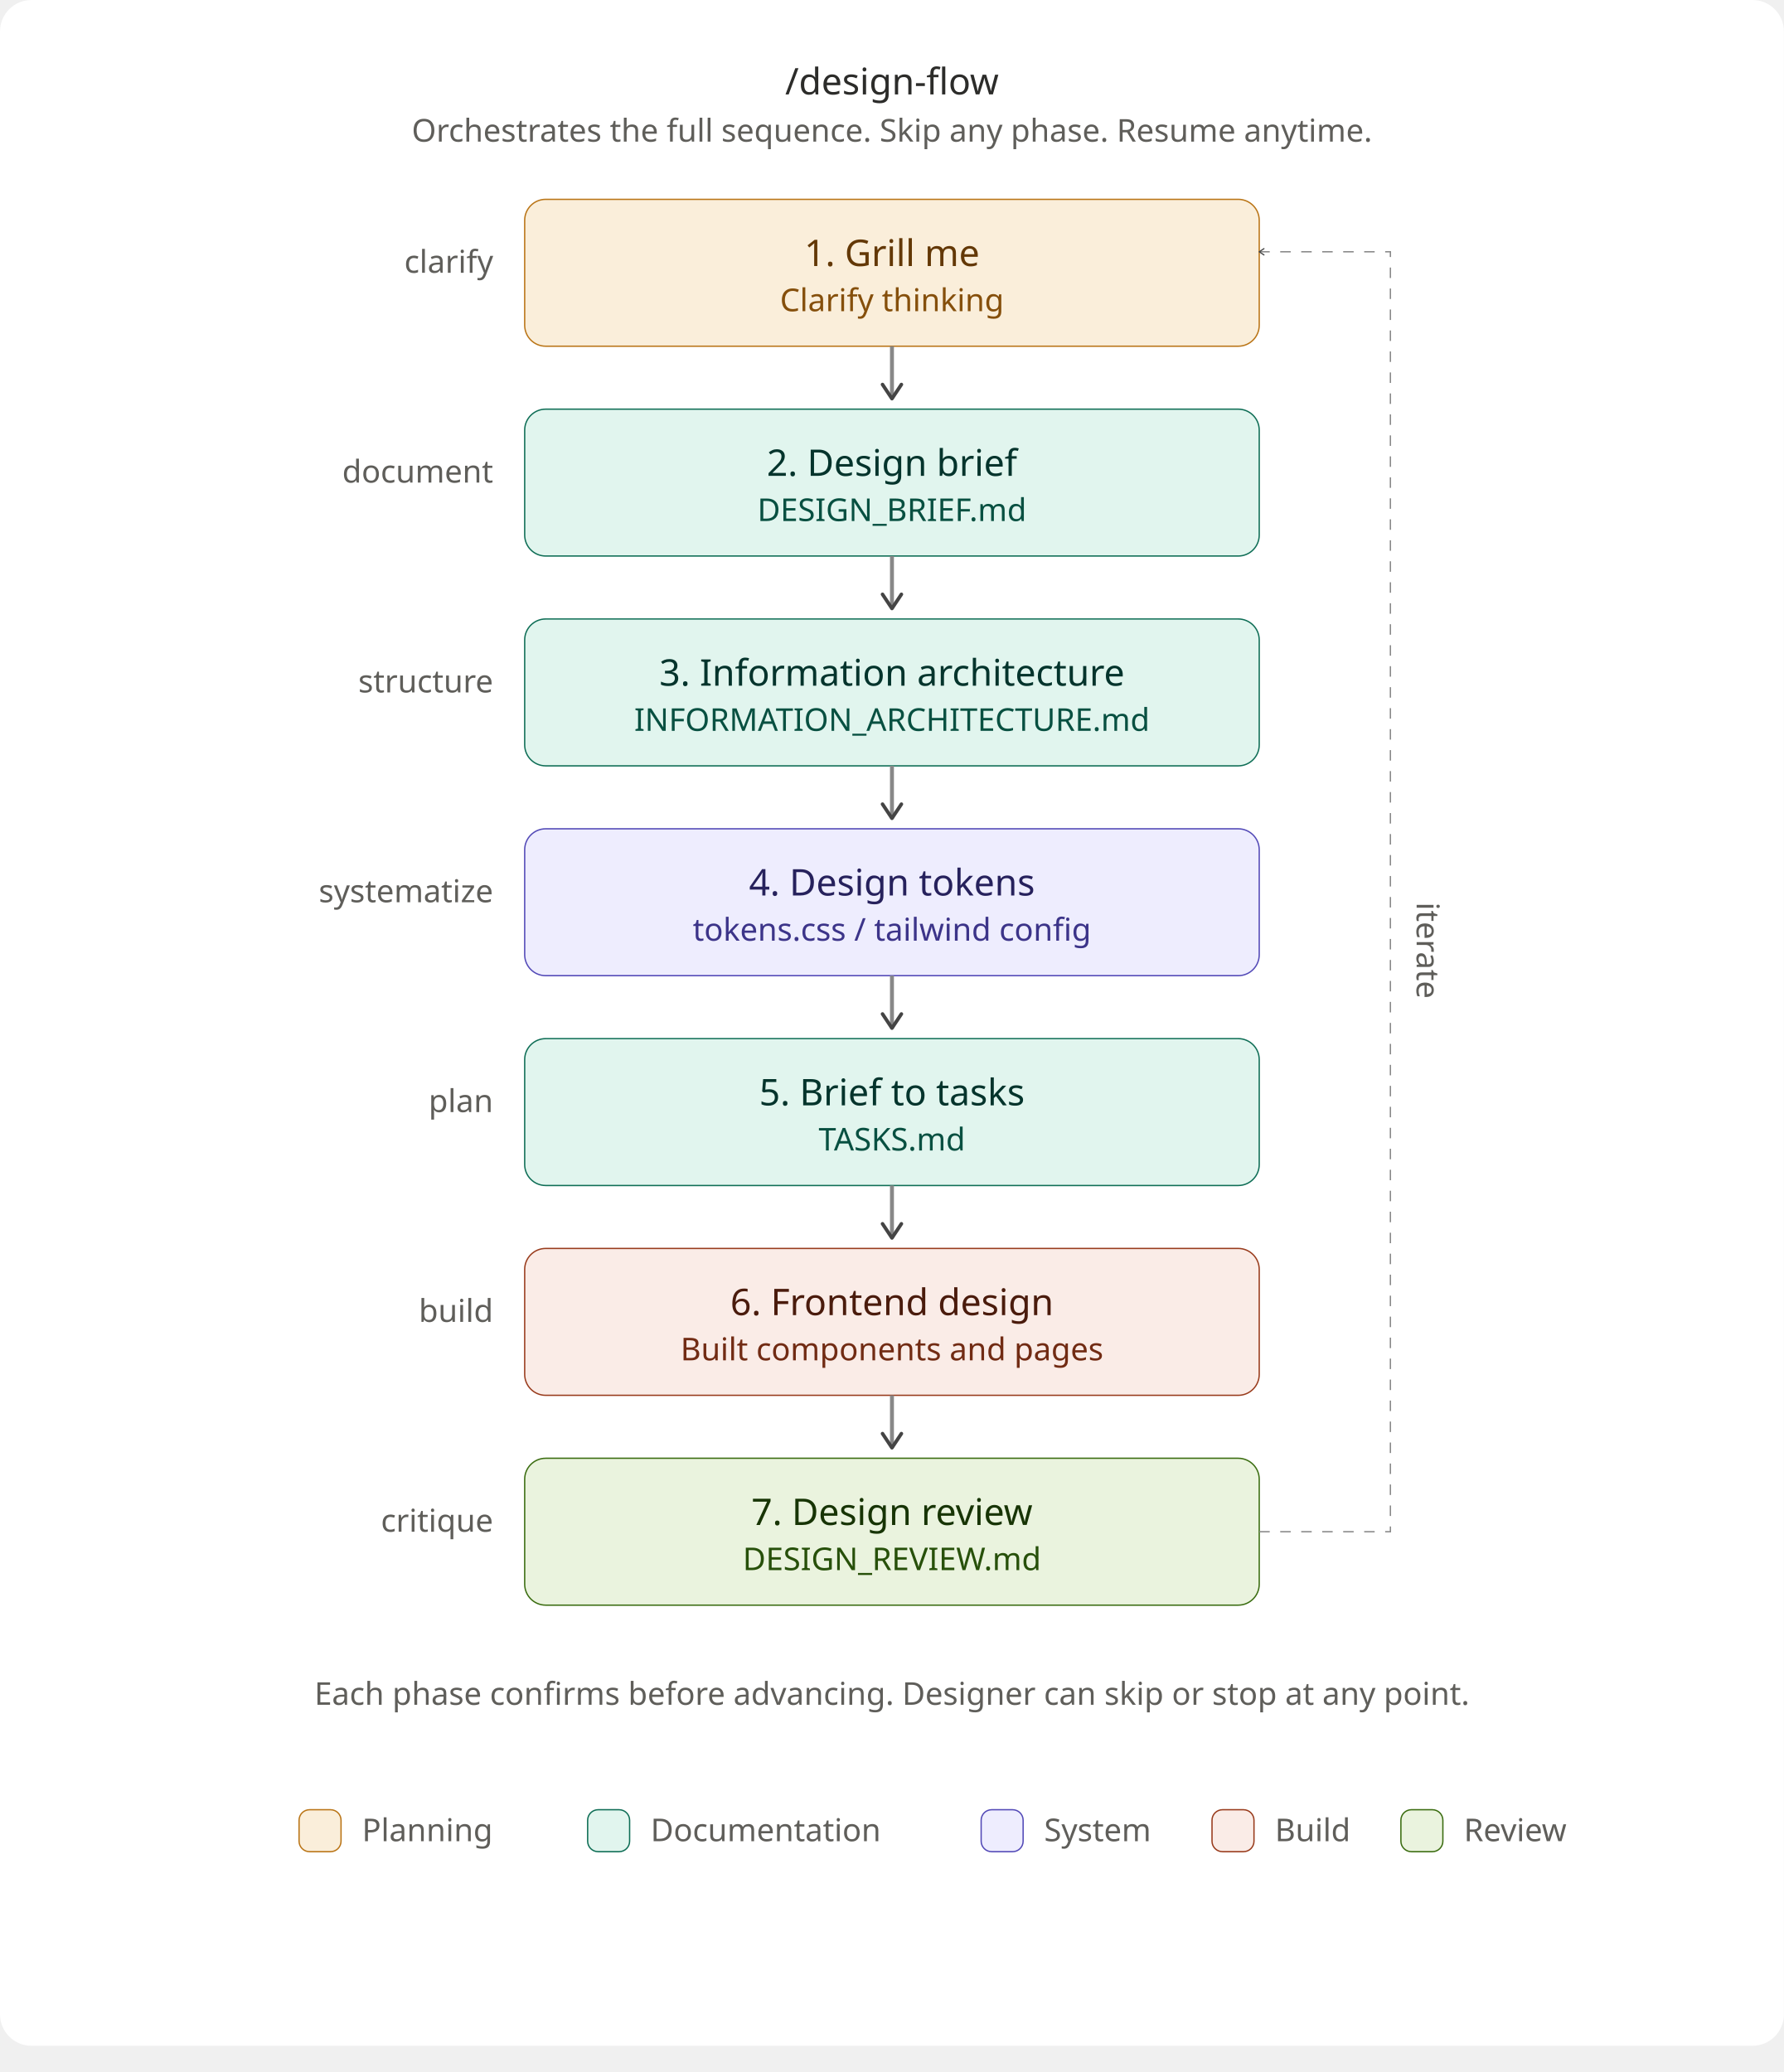
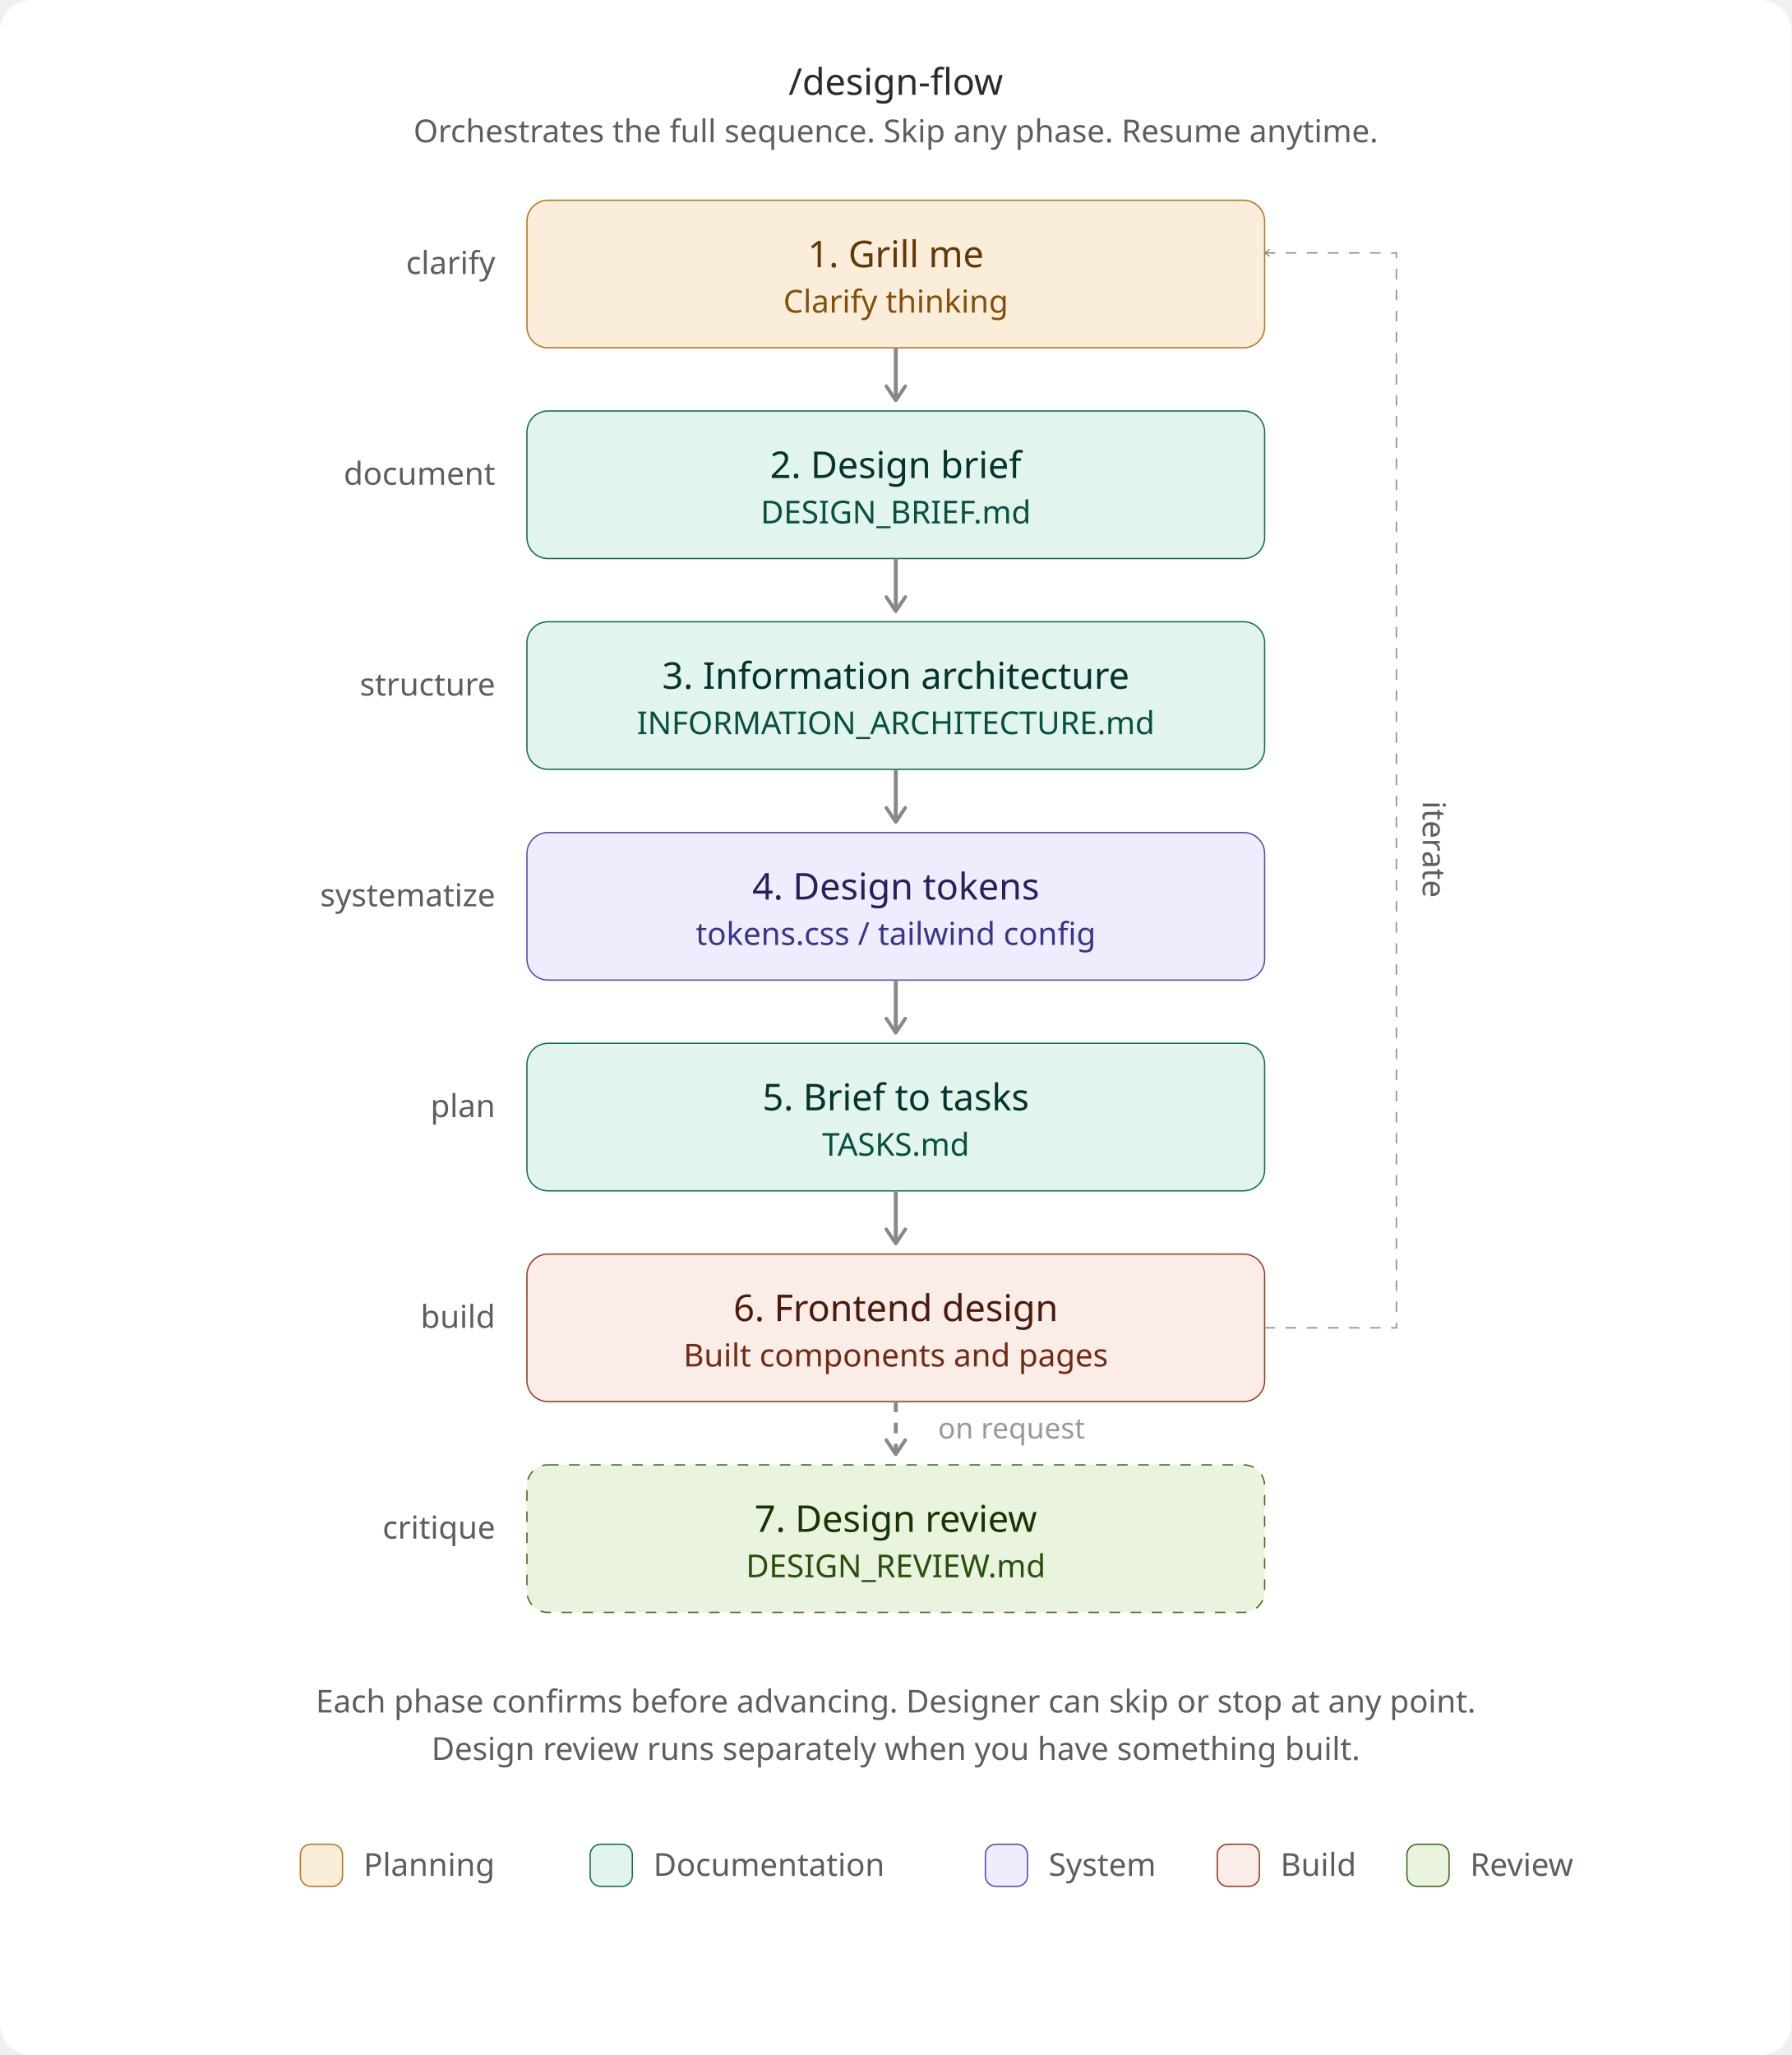
- <svg xmlns="http://www.w3.org/2000/svg" width="100%" viewBox="0 0 680 790">
+ <svg xmlns="http://www.w3.org/2000/svg" width="100%" viewBox="0 0 680 780">
  <defs>
    <marker id="arrow" viewBox="0 0 10 10" refX="8" refY="5" markerWidth="6" markerHeight="6" orient="auto-start-reverse">
-       <path d="M2 1L8 5L2 9" fill="none" stroke="#444" stroke-width="1.5" stroke-linecap="round" stroke-linejoin="round" />
+       <path d="M2 1L8 5L2 9" fill="none" stroke="context-stroke" stroke-width="1.5" stroke-linecap="round" stroke-linejoin="round" />
    </marker>
  </defs>
-   <rect x="0" y="0" width="680" height="780" rx="12" fill="#ffffff" style="fill:rgb(255, 255, 255);stroke:none;color:rgb(0, 0, 0);stroke-width:1px;stroke-linecap:butt;stroke-linejoin:miter;opacity:1;font-family:&quot;Anthropic Sans&quot;, -apple-system, BlinkMacSystemFont, &quot;Segoe UI&quot;, sans-serif;font-size:16px;font-weight:400;text-anchor:start;dominant-baseline:auto" />
-   <text x="340" y="36" text-anchor="middle" font-family="sans-serif" font-size="14" font-weight="500" fill="#2C2C2A" style="fill:rgb(44, 44, 42);stroke:none;color:rgb(0, 0, 0);stroke-width:1px;stroke-linecap:butt;stroke-linejoin:miter;opacity:1;font-family:sans-serif;font-size:14px;font-weight:500;text-anchor:middle;dominant-baseline:auto">/design-flow</text>
-   <text x="340" y="54" text-anchor="middle" font-family="sans-serif" font-size="12" fill="#5F5E5A" style="fill:rgb(95, 94, 90);stroke:none;color:rgb(0, 0, 0);stroke-width:1px;stroke-linecap:butt;stroke-linejoin:miter;opacity:1;font-family:sans-serif;font-size:12px;font-weight:400;text-anchor:middle;dominant-baseline:auto">Orchestrates the full sequence. Skip any phase. Resume anytime.</text>
-   <rect x="200" y="76" width="280" height="56" rx="8" fill="#FAEEDA" stroke="#BA7517" stroke-width="0.5" style="fill:rgb(250, 238, 218);stroke:rgb(186, 117, 23);color:rgb(0, 0, 0);stroke-width:0.5px;stroke-linecap:butt;stroke-linejoin:miter;opacity:1;font-family:&quot;Anthropic Sans&quot;, -apple-system, BlinkMacSystemFont, &quot;Segoe UI&quot;, sans-serif;font-size:16px;font-weight:400;text-anchor:start;dominant-baseline:auto" />
-   <text x="340" y="96" text-anchor="middle" dominant-baseline="central" font-family="sans-serif" font-size="14" font-weight="500" fill="#633806" style="fill:rgb(99, 56, 6);stroke:none;color:rgb(0, 0, 0);stroke-width:1px;stroke-linecap:butt;stroke-linejoin:miter;opacity:1;font-family:sans-serif;font-size:14px;font-weight:500;text-anchor:middle;dominant-baseline:central">1. Grill me</text>
-   <text x="340" y="114" text-anchor="middle" dominant-baseline="central" font-family="sans-serif" font-size="12" fill="#854F0B" style="fill:rgb(133, 79, 11);stroke:none;color:rgb(0, 0, 0);stroke-width:1px;stroke-linecap:butt;stroke-linejoin:miter;opacity:1;font-family:sans-serif;font-size:12px;font-weight:400;text-anchor:middle;dominant-baseline:central">Clarify thinking</text>
-   <line x1="340" y1="132" x2="340" y2="152" stroke="#888" stroke-width="1.5" marker-end="url(#arrow)" style="fill:rgb(0, 0, 0);stroke:rgb(136, 136, 136);color:rgb(0, 0, 0);stroke-width:1.5px;stroke-linecap:butt;stroke-linejoin:miter;opacity:1;font-family:&quot;Anthropic Sans&quot;, -apple-system, BlinkMacSystemFont, &quot;Segoe UI&quot;, sans-serif;font-size:16px;font-weight:400;text-anchor:start;dominant-baseline:auto" />
-   <rect x="200" y="156" width="280" height="56" rx="8" fill="#E1F5EE" stroke="#0F6E56" stroke-width="0.5" style="fill:rgb(225, 245, 238);stroke:rgb(15, 110, 86);color:rgb(0, 0, 0);stroke-width:0.5px;stroke-linecap:butt;stroke-linejoin:miter;opacity:1;font-family:&quot;Anthropic Sans&quot;, -apple-system, BlinkMacSystemFont, &quot;Segoe UI&quot;, sans-serif;font-size:16px;font-weight:400;text-anchor:start;dominant-baseline:auto" />
-   <text x="340" y="176" text-anchor="middle" dominant-baseline="central" font-family="sans-serif" font-size="14" font-weight="500" fill="#04342C" style="fill:rgb(4, 52, 44);stroke:none;color:rgb(0, 0, 0);stroke-width:1px;stroke-linecap:butt;stroke-linejoin:miter;opacity:1;font-family:sans-serif;font-size:14px;font-weight:500;text-anchor:middle;dominant-baseline:central">2. Design brief</text>
-   <text x="340" y="194" text-anchor="middle" dominant-baseline="central" font-family="sans-serif" font-size="12" fill="#085041" style="fill:rgb(8, 80, 65);stroke:none;color:rgb(0, 0, 0);stroke-width:1px;stroke-linecap:butt;stroke-linejoin:miter;opacity:1;font-family:sans-serif;font-size:12px;font-weight:400;text-anchor:middle;dominant-baseline:central">DESIGN_BRIEF.md</text>
-   <line x1="340" y1="212" x2="340" y2="232" stroke="#888" stroke-width="1.5" marker-end="url(#arrow)" style="fill:rgb(0, 0, 0);stroke:rgb(136, 136, 136);color:rgb(0, 0, 0);stroke-width:1.5px;stroke-linecap:butt;stroke-linejoin:miter;opacity:1;font-family:&quot;Anthropic Sans&quot;, -apple-system, BlinkMacSystemFont, &quot;Segoe UI&quot;, sans-serif;font-size:16px;font-weight:400;text-anchor:start;dominant-baseline:auto" />
-   <rect x="200" y="236" width="280" height="56" rx="8" fill="#E1F5EE" stroke="#0F6E56" stroke-width="0.5" style="fill:rgb(225, 245, 238);stroke:rgb(15, 110, 86);color:rgb(0, 0, 0);stroke-width:0.5px;stroke-linecap:butt;stroke-linejoin:miter;opacity:1;font-family:&quot;Anthropic Sans&quot;, -apple-system, BlinkMacSystemFont, &quot;Segoe UI&quot;, sans-serif;font-size:16px;font-weight:400;text-anchor:start;dominant-baseline:auto" />
-   <text x="340" y="256" text-anchor="middle" dominant-baseline="central" font-family="sans-serif" font-size="14" font-weight="500" fill="#04342C" style="fill:rgb(4, 52, 44);stroke:none;color:rgb(0, 0, 0);stroke-width:1px;stroke-linecap:butt;stroke-linejoin:miter;opacity:1;font-family:sans-serif;font-size:14px;font-weight:500;text-anchor:middle;dominant-baseline:central">3. Information architecture</text>
-   <text x="340" y="274" text-anchor="middle" dominant-baseline="central" font-family="sans-serif" font-size="12" fill="#085041" style="fill:rgb(8, 80, 65);stroke:none;color:rgb(0, 0, 0);stroke-width:1px;stroke-linecap:butt;stroke-linejoin:miter;opacity:1;font-family:sans-serif;font-size:12px;font-weight:400;text-anchor:middle;dominant-baseline:central">INFORMATION_ARCHITECTURE.md</text>
-   <line x1="340" y1="292" x2="340" y2="312" stroke="#888" stroke-width="1.5" marker-end="url(#arrow)" style="fill:rgb(0, 0, 0);stroke:rgb(136, 136, 136);color:rgb(0, 0, 0);stroke-width:1.5px;stroke-linecap:butt;stroke-linejoin:miter;opacity:1;font-family:&quot;Anthropic Sans&quot;, -apple-system, BlinkMacSystemFont, &quot;Segoe UI&quot;, sans-serif;font-size:16px;font-weight:400;text-anchor:start;dominant-baseline:auto" />
-   <rect x="200" y="316" width="280" height="56" rx="8" fill="#EEEDFE" stroke="#534AB7" stroke-width="0.5" style="fill:rgb(238, 237, 254);stroke:rgb(83, 74, 183);color:rgb(0, 0, 0);stroke-width:0.5px;stroke-linecap:butt;stroke-linejoin:miter;opacity:1;font-family:&quot;Anthropic Sans&quot;, -apple-system, BlinkMacSystemFont, &quot;Segoe UI&quot;, sans-serif;font-size:16px;font-weight:400;text-anchor:start;dominant-baseline:auto" />
-   <text x="340" y="336" text-anchor="middle" dominant-baseline="central" font-family="sans-serif" font-size="14" font-weight="500" fill="#26215C" style="fill:rgb(38, 33, 92);stroke:none;color:rgb(0, 0, 0);stroke-width:1px;stroke-linecap:butt;stroke-linejoin:miter;opacity:1;font-family:sans-serif;font-size:14px;font-weight:500;text-anchor:middle;dominant-baseline:central">4. Design tokens</text>
-   <text x="340" y="354" text-anchor="middle" dominant-baseline="central" font-family="sans-serif" font-size="12" fill="#3C3489" style="fill:rgb(60, 52, 137);stroke:none;color:rgb(0, 0, 0);stroke-width:1px;stroke-linecap:butt;stroke-linejoin:miter;opacity:1;font-family:sans-serif;font-size:12px;font-weight:400;text-anchor:middle;dominant-baseline:central">tokens.css / tailwind config</text>
-   <line x1="340" y1="372" x2="340" y2="392" stroke="#888" stroke-width="1.5" marker-end="url(#arrow)" style="fill:rgb(0, 0, 0);stroke:rgb(136, 136, 136);color:rgb(0, 0, 0);stroke-width:1.5px;stroke-linecap:butt;stroke-linejoin:miter;opacity:1;font-family:&quot;Anthropic Sans&quot;, -apple-system, BlinkMacSystemFont, &quot;Segoe UI&quot;, sans-serif;font-size:16px;font-weight:400;text-anchor:start;dominant-baseline:auto" />
-   <rect x="200" y="396" width="280" height="56" rx="8" fill="#E1F5EE" stroke="#0F6E56" stroke-width="0.5" style="fill:rgb(225, 245, 238);stroke:rgb(15, 110, 86);color:rgb(0, 0, 0);stroke-width:0.5px;stroke-linecap:butt;stroke-linejoin:miter;opacity:1;font-family:&quot;Anthropic Sans&quot;, -apple-system, BlinkMacSystemFont, &quot;Segoe UI&quot;, sans-serif;font-size:16px;font-weight:400;text-anchor:start;dominant-baseline:auto" />
-   <text x="340" y="416" text-anchor="middle" dominant-baseline="central" font-family="sans-serif" font-size="14" font-weight="500" fill="#04342C" style="fill:rgb(4, 52, 44);stroke:none;color:rgb(0, 0, 0);stroke-width:1px;stroke-linecap:butt;stroke-linejoin:miter;opacity:1;font-family:sans-serif;font-size:14px;font-weight:500;text-anchor:middle;dominant-baseline:central">5. Brief to tasks</text>
-   <text x="340" y="434" text-anchor="middle" dominant-baseline="central" font-family="sans-serif" font-size="12" fill="#085041" style="fill:rgb(8, 80, 65);stroke:none;color:rgb(0, 0, 0);stroke-width:1px;stroke-linecap:butt;stroke-linejoin:miter;opacity:1;font-family:sans-serif;font-size:12px;font-weight:400;text-anchor:middle;dominant-baseline:central">TASKS.md</text>
-   <line x1="340" y1="452" x2="340" y2="472" stroke="#888" stroke-width="1.5" marker-end="url(#arrow)" style="fill:rgb(0, 0, 0);stroke:rgb(136, 136, 136);color:rgb(0, 0, 0);stroke-width:1.5px;stroke-linecap:butt;stroke-linejoin:miter;opacity:1;font-family:&quot;Anthropic Sans&quot;, -apple-system, BlinkMacSystemFont, &quot;Segoe UI&quot;, sans-serif;font-size:16px;font-weight:400;text-anchor:start;dominant-baseline:auto" />
-   <rect x="200" y="476" width="280" height="56" rx="8" fill="#FAECE7" stroke="#993C1D" stroke-width="0.5" style="fill:rgb(250, 236, 231);stroke:rgb(153, 60, 29);color:rgb(0, 0, 0);stroke-width:0.5px;stroke-linecap:butt;stroke-linejoin:miter;opacity:1;font-family:&quot;Anthropic Sans&quot;, -apple-system, BlinkMacSystemFont, &quot;Segoe UI&quot;, sans-serif;font-size:16px;font-weight:400;text-anchor:start;dominant-baseline:auto" />
-   <text x="340" y="496" text-anchor="middle" dominant-baseline="central" font-family="sans-serif" font-size="14" font-weight="500" fill="#4A1B0C" style="fill:rgb(74, 27, 12);stroke:none;color:rgb(0, 0, 0);stroke-width:1px;stroke-linecap:butt;stroke-linejoin:miter;opacity:1;font-family:sans-serif;font-size:14px;font-weight:500;text-anchor:middle;dominant-baseline:central">6. Frontend design</text>
-   <text x="340" y="514" text-anchor="middle" dominant-baseline="central" font-family="sans-serif" font-size="12" fill="#712B13" style="fill:rgb(113, 43, 19);stroke:none;color:rgb(0, 0, 0);stroke-width:1px;stroke-linecap:butt;stroke-linejoin:miter;opacity:1;font-family:sans-serif;font-size:12px;font-weight:400;text-anchor:middle;dominant-baseline:central">Built components and pages</text>
-   <line x1="340" y1="532" x2="340" y2="552" stroke="#888" stroke-width="1.5" marker-end="url(#arrow)" style="fill:rgb(0, 0, 0);stroke:rgb(136, 136, 136);color:rgb(0, 0, 0);stroke-width:1.5px;stroke-linecap:butt;stroke-linejoin:miter;opacity:1;font-family:&quot;Anthropic Sans&quot;, -apple-system, BlinkMacSystemFont, &quot;Segoe UI&quot;, sans-serif;font-size:16px;font-weight:400;text-anchor:start;dominant-baseline:auto" />
-   <rect x="200" y="556" width="280" height="56" rx="8" fill="#EAF3DE" stroke="#3B6D11" stroke-width="0.5" style="fill:rgb(234, 243, 222);stroke:rgb(59, 109, 17);color:rgb(0, 0, 0);stroke-width:0.5px;stroke-linecap:butt;stroke-linejoin:miter;opacity:1;font-family:&quot;Anthropic Sans&quot;, -apple-system, BlinkMacSystemFont, &quot;Segoe UI&quot;, sans-serif;font-size:16px;font-weight:400;text-anchor:start;dominant-baseline:auto" />
-   <text x="340" y="576" text-anchor="middle" dominant-baseline="central" font-family="sans-serif" font-size="14" font-weight="500" fill="#173404" style="fill:rgb(23, 52, 4);stroke:none;color:rgb(0, 0, 0);stroke-width:1px;stroke-linecap:butt;stroke-linejoin:miter;opacity:1;font-family:sans-serif;font-size:14px;font-weight:500;text-anchor:middle;dominant-baseline:central">7. Design review</text>
-   <text x="340" y="594" text-anchor="middle" dominant-baseline="central" font-family="sans-serif" font-size="12" fill="#27500A" style="fill:rgb(39, 80, 10);stroke:none;color:rgb(0, 0, 0);stroke-width:1px;stroke-linecap:butt;stroke-linejoin:miter;opacity:1;font-family:sans-serif;font-size:12px;font-weight:400;text-anchor:middle;dominant-baseline:central">DESIGN_REVIEW.md</text>
-   <path d="M480 584 L530 584 L530 96 L480 96" fill="none" stroke="#888" stroke-width="0.5" stroke-dasharray="4 4" marker-end="url(#arrow)" style="fill:none;stroke:rgb(136, 136, 136);color:rgb(0, 0, 0);stroke-width:0.5px;stroke-dasharray:4px, 4px;stroke-linecap:butt;stroke-linejoin:miter;opacity:1;font-family:&quot;Anthropic Sans&quot;, -apple-system, BlinkMacSystemFont, &quot;Segoe UI&quot;, sans-serif;font-size:16px;font-weight:400;text-anchor:start;dominant-baseline:auto" />
-   <text x="540" y="344" text-anchor="start" font-family="sans-serif" font-size="12" fill="#5F5E5A" transform="rotate(90, 540, 344)" style="fill:rgb(95, 94, 90);stroke:none;color:rgb(0, 0, 0);stroke-width:1px;stroke-linecap:butt;stroke-linejoin:miter;opacity:1;font-family:sans-serif;font-size:12px;font-weight:400;text-anchor:start;dominant-baseline:auto">iterate</text>
-   <text x="188" y="104" text-anchor="end" font-family="sans-serif" font-size="12" fill="#5F5E5A" style="fill:rgb(95, 94, 90);stroke:none;color:rgb(0, 0, 0);stroke-width:1px;stroke-linecap:butt;stroke-linejoin:miter;opacity:1;font-family:sans-serif;font-size:12px;font-weight:400;text-anchor:end;dominant-baseline:auto">clarify</text>
-   <text x="188" y="184" text-anchor="end" font-family="sans-serif" font-size="12" fill="#5F5E5A" style="fill:rgb(95, 94, 90);stroke:none;color:rgb(0, 0, 0);stroke-width:1px;stroke-linecap:butt;stroke-linejoin:miter;opacity:1;font-family:sans-serif;font-size:12px;font-weight:400;text-anchor:end;dominant-baseline:auto">document</text>
-   <text x="188" y="264" text-anchor="end" font-family="sans-serif" font-size="12" fill="#5F5E5A" style="fill:rgb(95, 94, 90);stroke:none;color:rgb(0, 0, 0);stroke-width:1px;stroke-linecap:butt;stroke-linejoin:miter;opacity:1;font-family:sans-serif;font-size:12px;font-weight:400;text-anchor:end;dominant-baseline:auto">structure</text>
-   <text x="188" y="344" text-anchor="end" font-family="sans-serif" font-size="12" fill="#5F5E5A" style="fill:rgb(95, 94, 90);stroke:none;color:rgb(0, 0, 0);stroke-width:1px;stroke-linecap:butt;stroke-linejoin:miter;opacity:1;font-family:sans-serif;font-size:12px;font-weight:400;text-anchor:end;dominant-baseline:auto">systematize</text>
-   <text x="188" y="424" text-anchor="end" font-family="sans-serif" font-size="12" fill="#5F5E5A" style="fill:rgb(95, 94, 90);stroke:none;color:rgb(0, 0, 0);stroke-width:1px;stroke-linecap:butt;stroke-linejoin:miter;opacity:1;font-family:sans-serif;font-size:12px;font-weight:400;text-anchor:end;dominant-baseline:auto">plan</text>
-   <text x="188" y="504" text-anchor="end" font-family="sans-serif" font-size="12" fill="#5F5E5A" style="fill:rgb(95, 94, 90);stroke:none;color:rgb(0, 0, 0);stroke-width:1px;stroke-linecap:butt;stroke-linejoin:miter;opacity:1;font-family:sans-serif;font-size:12px;font-weight:400;text-anchor:end;dominant-baseline:auto">build</text>
-   <text x="188" y="584" text-anchor="end" font-family="sans-serif" font-size="12" fill="#5F5E5A" style="fill:rgb(95, 94, 90);stroke:none;color:rgb(0, 0, 0);stroke-width:1px;stroke-linecap:butt;stroke-linejoin:miter;opacity:1;font-family:sans-serif;font-size:12px;font-weight:400;text-anchor:end;dominant-baseline:auto">critique</text>
-   <text x="340" y="650" text-anchor="middle" font-family="sans-serif" font-size="12" fill="#5F5E5A" style="fill:rgb(95, 94, 90);stroke:none;color:rgb(0, 0, 0);stroke-width:1px;stroke-linecap:butt;stroke-linejoin:miter;opacity:1;font-family:sans-serif;font-size:12px;font-weight:400;text-anchor:middle;dominant-baseline:auto">Each phase confirms before advancing. Designer can skip or stop at any point.</text>
-   <rect x="114" y="690" width="16" height="16" rx="4" fill="#FAEEDA" stroke="#BA7517" stroke-width="0.5" style="fill:rgb(250, 238, 218);stroke:rgb(186, 117, 23);color:rgb(0, 0, 0);stroke-width:0.5px;stroke-linecap:butt;stroke-linejoin:miter;opacity:1;font-family:&quot;Anthropic Sans&quot;, -apple-system, BlinkMacSystemFont, &quot;Segoe UI&quot;, sans-serif;font-size:16px;font-weight:400;text-anchor:start;dominant-baseline:auto" />
-   <text x="138" y="702" font-family="sans-serif" font-size="12" fill="#5F5E5A" style="fill:rgb(95, 94, 90);stroke:none;color:rgb(0, 0, 0);stroke-width:1px;stroke-linecap:butt;stroke-linejoin:miter;opacity:1;font-family:sans-serif;font-size:12px;font-weight:400;text-anchor:start;dominant-baseline:auto">Planning</text>
-   <rect x="224" y="690" width="16" height="16" rx="4" fill="#E1F5EE" stroke="#0F6E56" stroke-width="0.5" style="fill:rgb(225, 245, 238);stroke:rgb(15, 110, 86);color:rgb(0, 0, 0);stroke-width:0.5px;stroke-linecap:butt;stroke-linejoin:miter;opacity:1;font-family:&quot;Anthropic Sans&quot;, -apple-system, BlinkMacSystemFont, &quot;Segoe UI&quot;, sans-serif;font-size:16px;font-weight:400;text-anchor:start;dominant-baseline:auto" />
-   <text x="248" y="702" font-family="sans-serif" font-size="12" fill="#5F5E5A" style="fill:rgb(95, 94, 90);stroke:none;color:rgb(0, 0, 0);stroke-width:1px;stroke-linecap:butt;stroke-linejoin:miter;opacity:1;font-family:sans-serif;font-size:12px;font-weight:400;text-anchor:start;dominant-baseline:auto">Documentation</text>
-   <rect x="374" y="690" width="16" height="16" rx="4" fill="#EEEDFE" stroke="#534AB7" stroke-width="0.5" style="fill:rgb(238, 237, 254);stroke:rgb(83, 74, 183);color:rgb(0, 0, 0);stroke-width:0.5px;stroke-linecap:butt;stroke-linejoin:miter;opacity:1;font-family:&quot;Anthropic Sans&quot;, -apple-system, BlinkMacSystemFont, &quot;Segoe UI&quot;, sans-serif;font-size:16px;font-weight:400;text-anchor:start;dominant-baseline:auto" />
-   <text x="398" y="702" font-family="sans-serif" font-size="12" fill="#5F5E5A" style="fill:rgb(95, 94, 90);stroke:none;color:rgb(0, 0, 0);stroke-width:1px;stroke-linecap:butt;stroke-linejoin:miter;opacity:1;font-family:sans-serif;font-size:12px;font-weight:400;text-anchor:start;dominant-baseline:auto">System</text>
-   <rect x="462" y="690" width="16" height="16" rx="4" fill="#FAECE7" stroke="#993C1D" stroke-width="0.5" style="fill:rgb(250, 236, 231);stroke:rgb(153, 60, 29);color:rgb(0, 0, 0);stroke-width:0.5px;stroke-linecap:butt;stroke-linejoin:miter;opacity:1;font-family:&quot;Anthropic Sans&quot;, -apple-system, BlinkMacSystemFont, &quot;Segoe UI&quot;, sans-serif;font-size:16px;font-weight:400;text-anchor:start;dominant-baseline:auto" />
-   <text x="486" y="702" font-family="sans-serif" font-size="12" fill="#5F5E5A" style="fill:rgb(95, 94, 90);stroke:none;color:rgb(0, 0, 0);stroke-width:1px;stroke-linecap:butt;stroke-linejoin:miter;opacity:1;font-family:sans-serif;font-size:12px;font-weight:400;text-anchor:start;dominant-baseline:auto">Build</text>
-   <rect x="534" y="690" width="16" height="16" rx="4" fill="#EAF3DE" stroke="#3B6D11" stroke-width="0.5" style="fill:rgb(234, 243, 222);stroke:rgb(59, 109, 17);color:rgb(0, 0, 0);stroke-width:0.5px;stroke-linecap:butt;stroke-linejoin:miter;opacity:1;font-family:&quot;Anthropic Sans&quot;, -apple-system, BlinkMacSystemFont, &quot;Segoe UI&quot;, sans-serif;font-size:16px;font-weight:400;text-anchor:start;dominant-baseline:auto" />
-   <text x="558" y="702" font-family="sans-serif" font-size="12" fill="#5F5E5A" style="fill:rgb(95, 94, 90);stroke:none;color:rgb(0, 0, 0);stroke-width:1px;stroke-linecap:butt;stroke-linejoin:miter;opacity:1;font-family:sans-serif;font-size:12px;font-weight:400;text-anchor:start;dominant-baseline:auto">Review</text>
+   <rect x="0" y="0" width="680" height="780" rx="12" fill="#ffffff" />
+   <text x="340" y="36" text-anchor="middle" font-family="sans-serif" font-size="14" font-weight="500" fill="#2C2C2A">/design-flow</text>
+   <text x="340" y="54" text-anchor="middle" font-family="sans-serif" font-size="12" fill="#5F5E5A">Orchestrates the full sequence. Skip any phase. Resume anytime.</text>
+   <rect x="200" y="76" width="280" height="56" rx="8" fill="#FAEEDA" stroke="#BA7517" stroke-width="0.5" />
+   <text x="340" y="96" text-anchor="middle" dominant-baseline="central" font-family="sans-serif" font-size="14" font-weight="500" fill="#633806">1. Grill me</text>
+   <text x="340" y="114" text-anchor="middle" dominant-baseline="central" font-family="sans-serif" font-size="12" fill="#854F0B">Clarify thinking</text>
+   <line x1="340" y1="132" x2="340" y2="152" stroke="#888" stroke-width="1.5" marker-end="url(#arrow)" />
+   <rect x="200" y="156" width="280" height="56" rx="8" fill="#E1F5EE" stroke="#0F6E56" stroke-width="0.5" />
+   <text x="340" y="176" text-anchor="middle" dominant-baseline="central" font-family="sans-serif" font-size="14" font-weight="500" fill="#04342C">2. Design brief</text>
+   <text x="340" y="194" text-anchor="middle" dominant-baseline="central" font-family="sans-serif" font-size="12" fill="#085041">DESIGN_BRIEF.md</text>
+   <line x1="340" y1="212" x2="340" y2="232" stroke="#888" stroke-width="1.5" marker-end="url(#arrow)" />
+   <rect x="200" y="236" width="280" height="56" rx="8" fill="#E1F5EE" stroke="#0F6E56" stroke-width="0.5" />
+   <text x="340" y="256" text-anchor="middle" dominant-baseline="central" font-family="sans-serif" font-size="14" font-weight="500" fill="#04342C">3. Information architecture</text>
+   <text x="340" y="274" text-anchor="middle" dominant-baseline="central" font-family="sans-serif" font-size="12" fill="#085041">INFORMATION_ARCHITECTURE.md</text>
+   <line x1="340" y1="292" x2="340" y2="312" stroke="#888" stroke-width="1.5" marker-end="url(#arrow)" />
+   <rect x="200" y="316" width="280" height="56" rx="8" fill="#EEEDFE" stroke="#534AB7" stroke-width="0.5" />
+   <text x="340" y="336" text-anchor="middle" dominant-baseline="central" font-family="sans-serif" font-size="14" font-weight="500" fill="#26215C">4. Design tokens</text>
+   <text x="340" y="354" text-anchor="middle" dominant-baseline="central" font-family="sans-serif" font-size="12" fill="#3C3489">tokens.css / tailwind config</text>
+   <line x1="340" y1="372" x2="340" y2="392" stroke="#888" stroke-width="1.5" marker-end="url(#arrow)" />
+   <rect x="200" y="396" width="280" height="56" rx="8" fill="#E1F5EE" stroke="#0F6E56" stroke-width="0.5" />
+   <text x="340" y="416" text-anchor="middle" dominant-baseline="central" font-family="sans-serif" font-size="14" font-weight="500" fill="#04342C">5. Brief to tasks</text>
+   <text x="340" y="434" text-anchor="middle" dominant-baseline="central" font-family="sans-serif" font-size="12" fill="#085041">TASKS.md</text>
+   <line x1="340" y1="452" x2="340" y2="472" stroke="#888" stroke-width="1.5" marker-end="url(#arrow)" />
+   <rect x="200" y="476" width="280" height="56" rx="8" fill="#FAECE7" stroke="#993C1D" stroke-width="0.5" />
+   <text x="340" y="496" text-anchor="middle" dominant-baseline="central" font-family="sans-serif" font-size="14" font-weight="500" fill="#4A1B0C">6. Frontend design</text>
+   <text x="340" y="514" text-anchor="middle" dominant-baseline="central" font-family="sans-serif" font-size="12" fill="#712B13">Built components and pages</text>
+   <line x1="340" y1="532" x2="340" y2="552" stroke="#888" stroke-width="1.5" stroke-dasharray="4 4" marker-end="url(#arrow)" />
+   <text x="356" y="546" font-family="sans-serif" font-size="11" fill="#999">on request</text>
+   <rect x="200" y="556" width="280" height="56" rx="8" fill="#EAF3DE" stroke="#3B6D11" stroke-width="0.5" stroke-dasharray="4 4" />
+   <text x="340" y="576" text-anchor="middle" dominant-baseline="central" font-family="sans-serif" font-size="14" font-weight="500" fill="#173404">7. Design review</text>
+   <text x="340" y="594" text-anchor="middle" dominant-baseline="central" font-family="sans-serif" font-size="12" fill="#27500A">DESIGN_REVIEW.md</text>
+   <path d="M480 504 L530 504 L530 96 L480 96" fill="none" stroke="#888" stroke-width="0.5" stroke-dasharray="4 4" marker-end="url(#arrow)" />
+   <text x="540" y="304" text-anchor="start" font-family="sans-serif" font-size="12" fill="#5F5E5A" transform="rotate(90, 540, 304)">iterate</text>
+   <text x="188" y="104" text-anchor="end" font-family="sans-serif" font-size="12" fill="#5F5E5A">clarify</text>
+   <text x="188" y="184" text-anchor="end" font-family="sans-serif" font-size="12" fill="#5F5E5A">document</text>
+   <text x="188" y="264" text-anchor="end" font-family="sans-serif" font-size="12" fill="#5F5E5A">structure</text>
+   <text x="188" y="344" text-anchor="end" font-family="sans-serif" font-size="12" fill="#5F5E5A">systematize</text>
+   <text x="188" y="424" text-anchor="end" font-family="sans-serif" font-size="12" fill="#5F5E5A">plan</text>
+   <text x="188" y="504" text-anchor="end" font-family="sans-serif" font-size="12" fill="#5F5E5A">build</text>
+   <text x="188" y="584" text-anchor="end" font-family="sans-serif" font-size="12" fill="#5F5E5A">critique</text>
+   <text x="340" y="650" text-anchor="middle" font-family="sans-serif" font-size="12" fill="#5F5E5A">Each phase confirms before advancing. Designer can skip or stop at any point.</text>
+   <text x="340" y="668" text-anchor="middle" font-family="sans-serif" font-size="12" fill="#5F5E5A">Design review runs separately when you have something built.</text>
+   <rect x="114" y="700" width="16" height="16" rx="4" fill="#FAEEDA" stroke="#BA7517" stroke-width="0.5" />
+   <text x="138" y="712" font-family="sans-serif" font-size="12" fill="#5F5E5A">Planning</text>
+   <rect x="224" y="700" width="16" height="16" rx="4" fill="#E1F5EE" stroke="#0F6E56" stroke-width="0.5" />
+   <text x="248" y="712" font-family="sans-serif" font-size="12" fill="#5F5E5A">Documentation</text>
+   <rect x="374" y="700" width="16" height="16" rx="4" fill="#EEEDFE" stroke="#534AB7" stroke-width="0.5" />
+   <text x="398" y="712" font-family="sans-serif" font-size="12" fill="#5F5E5A">System</text>
+   <rect x="462" y="700" width="16" height="16" rx="4" fill="#FAECE7" stroke="#993C1D" stroke-width="0.5" />
+   <text x="486" y="712" font-family="sans-serif" font-size="12" fill="#5F5E5A">Build</text>
+   <rect x="534" y="700" width="16" height="16" rx="4" fill="#EAF3DE" stroke="#3B6D11" stroke-width="0.5" />
+   <text x="558" y="712" font-family="sans-serif" font-size="12" fill="#5F5E5A">Review</text>
</svg>
